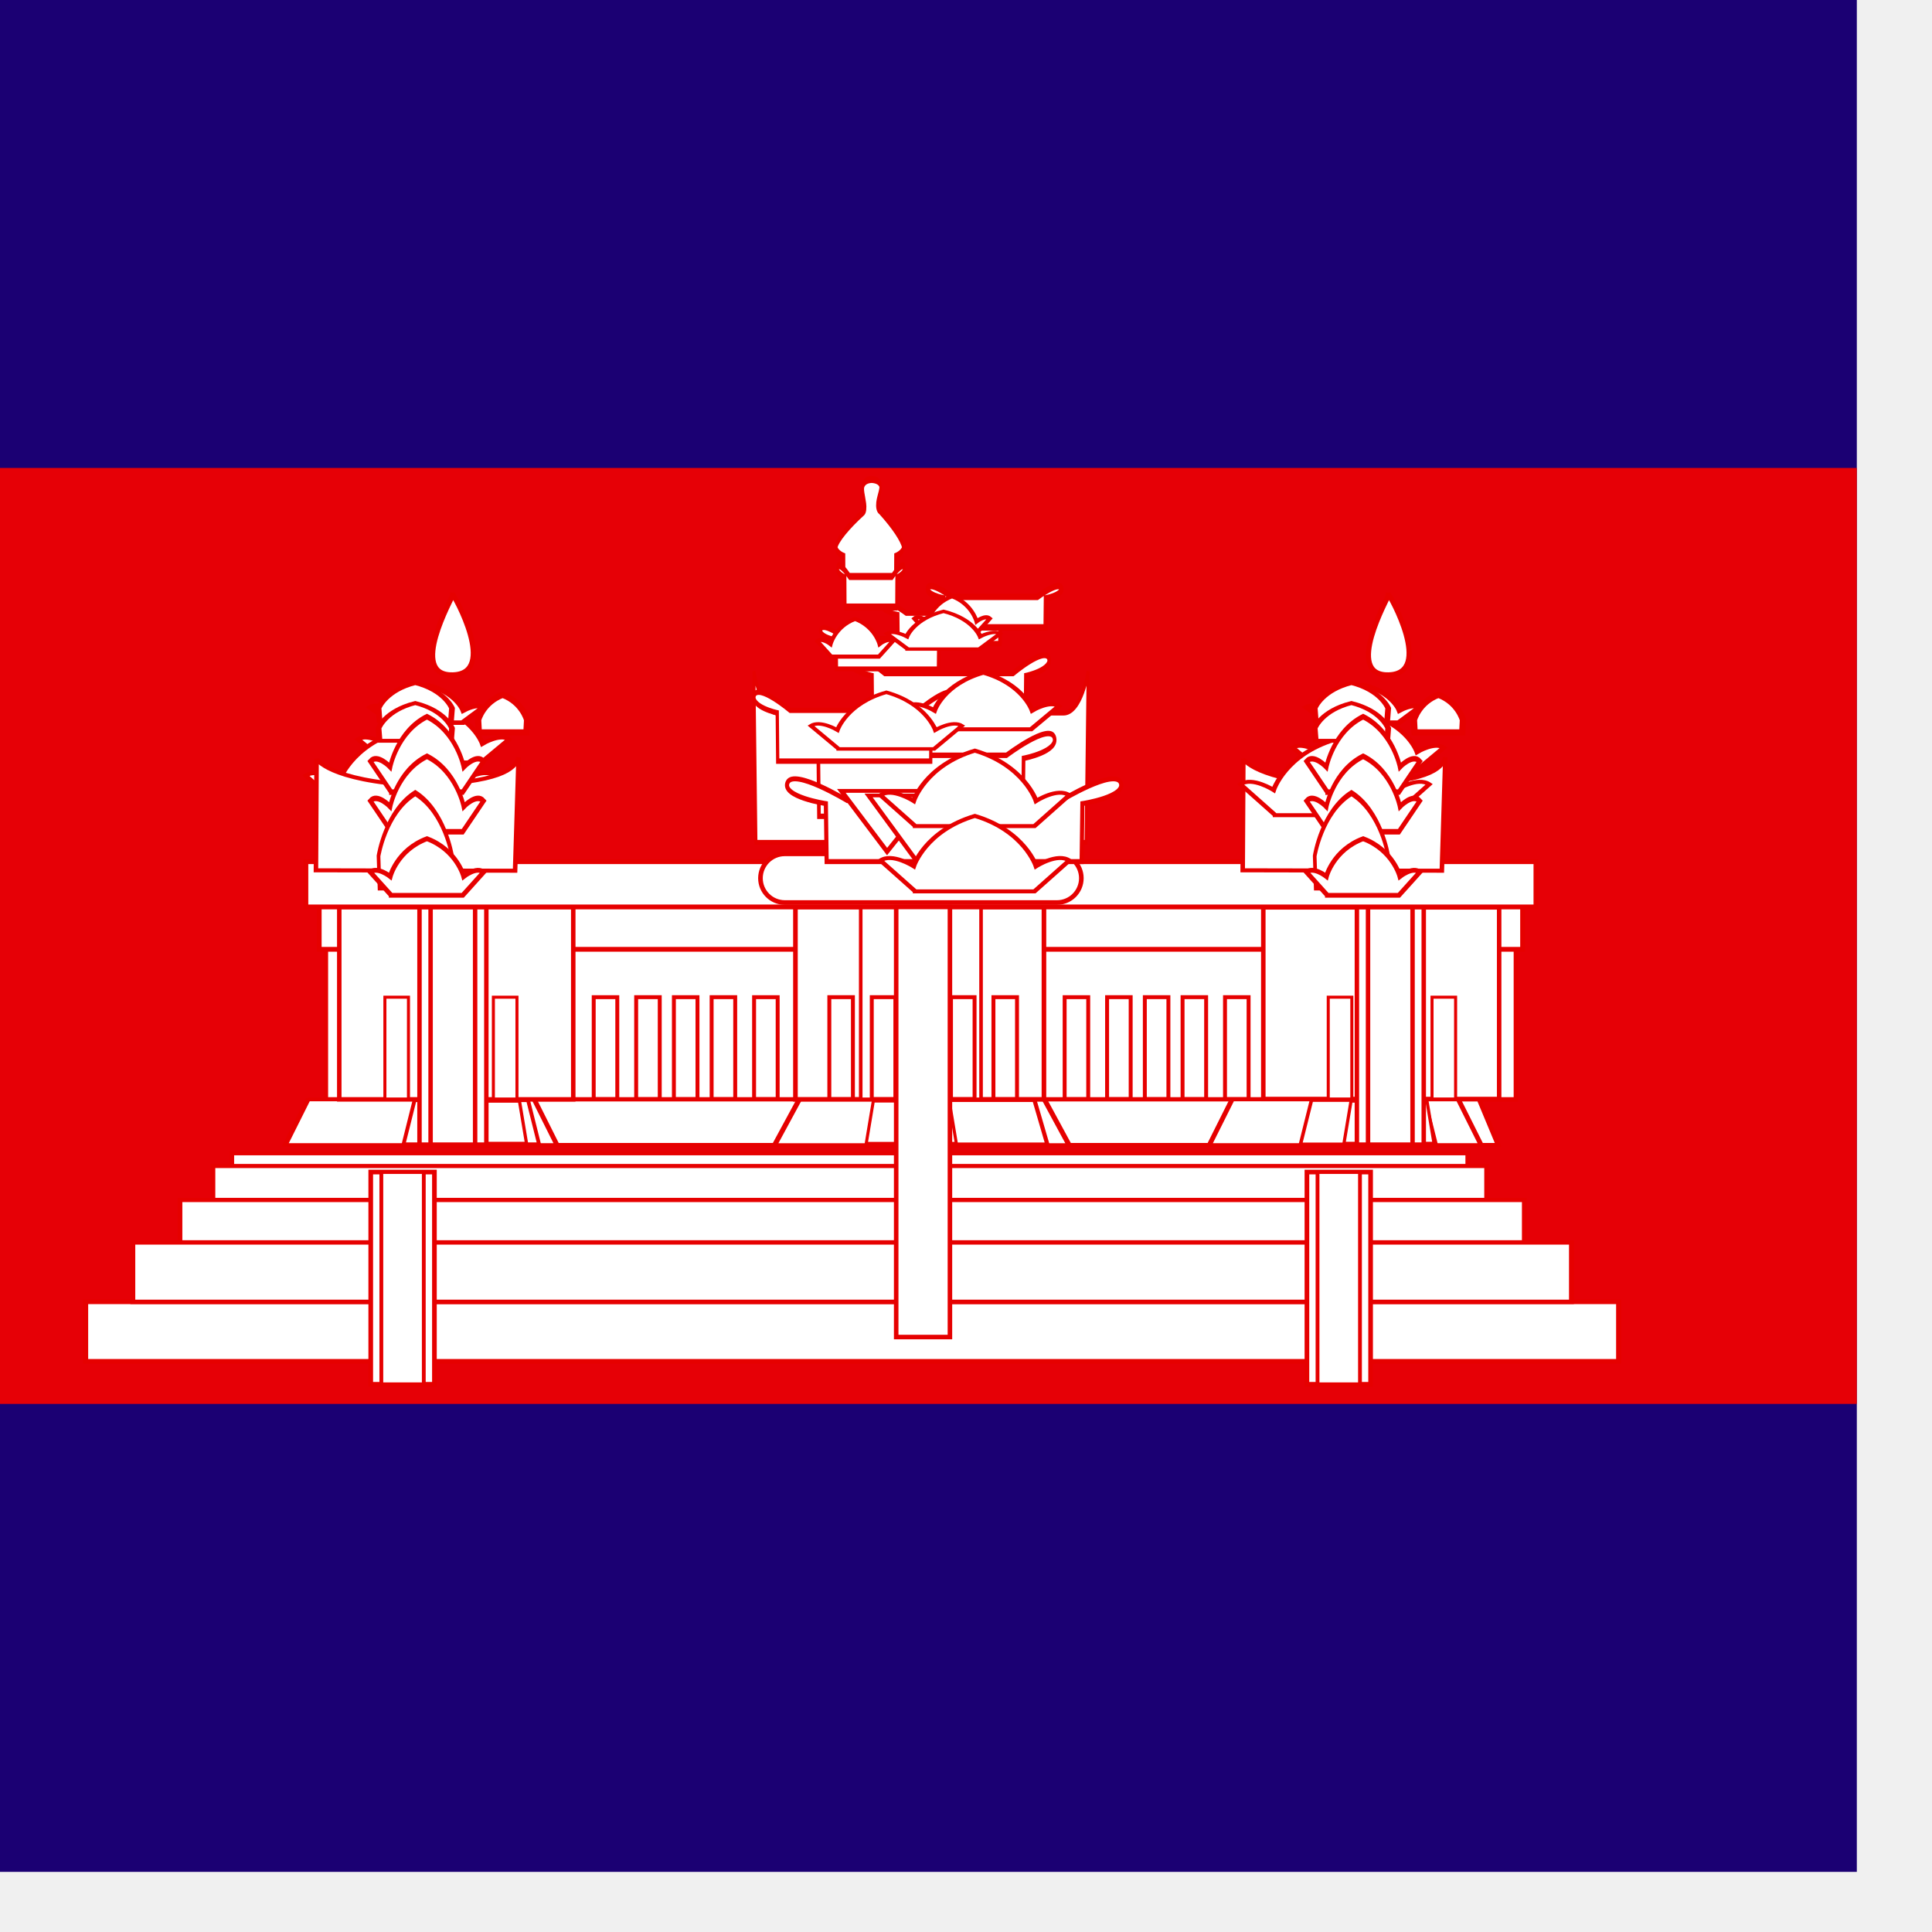
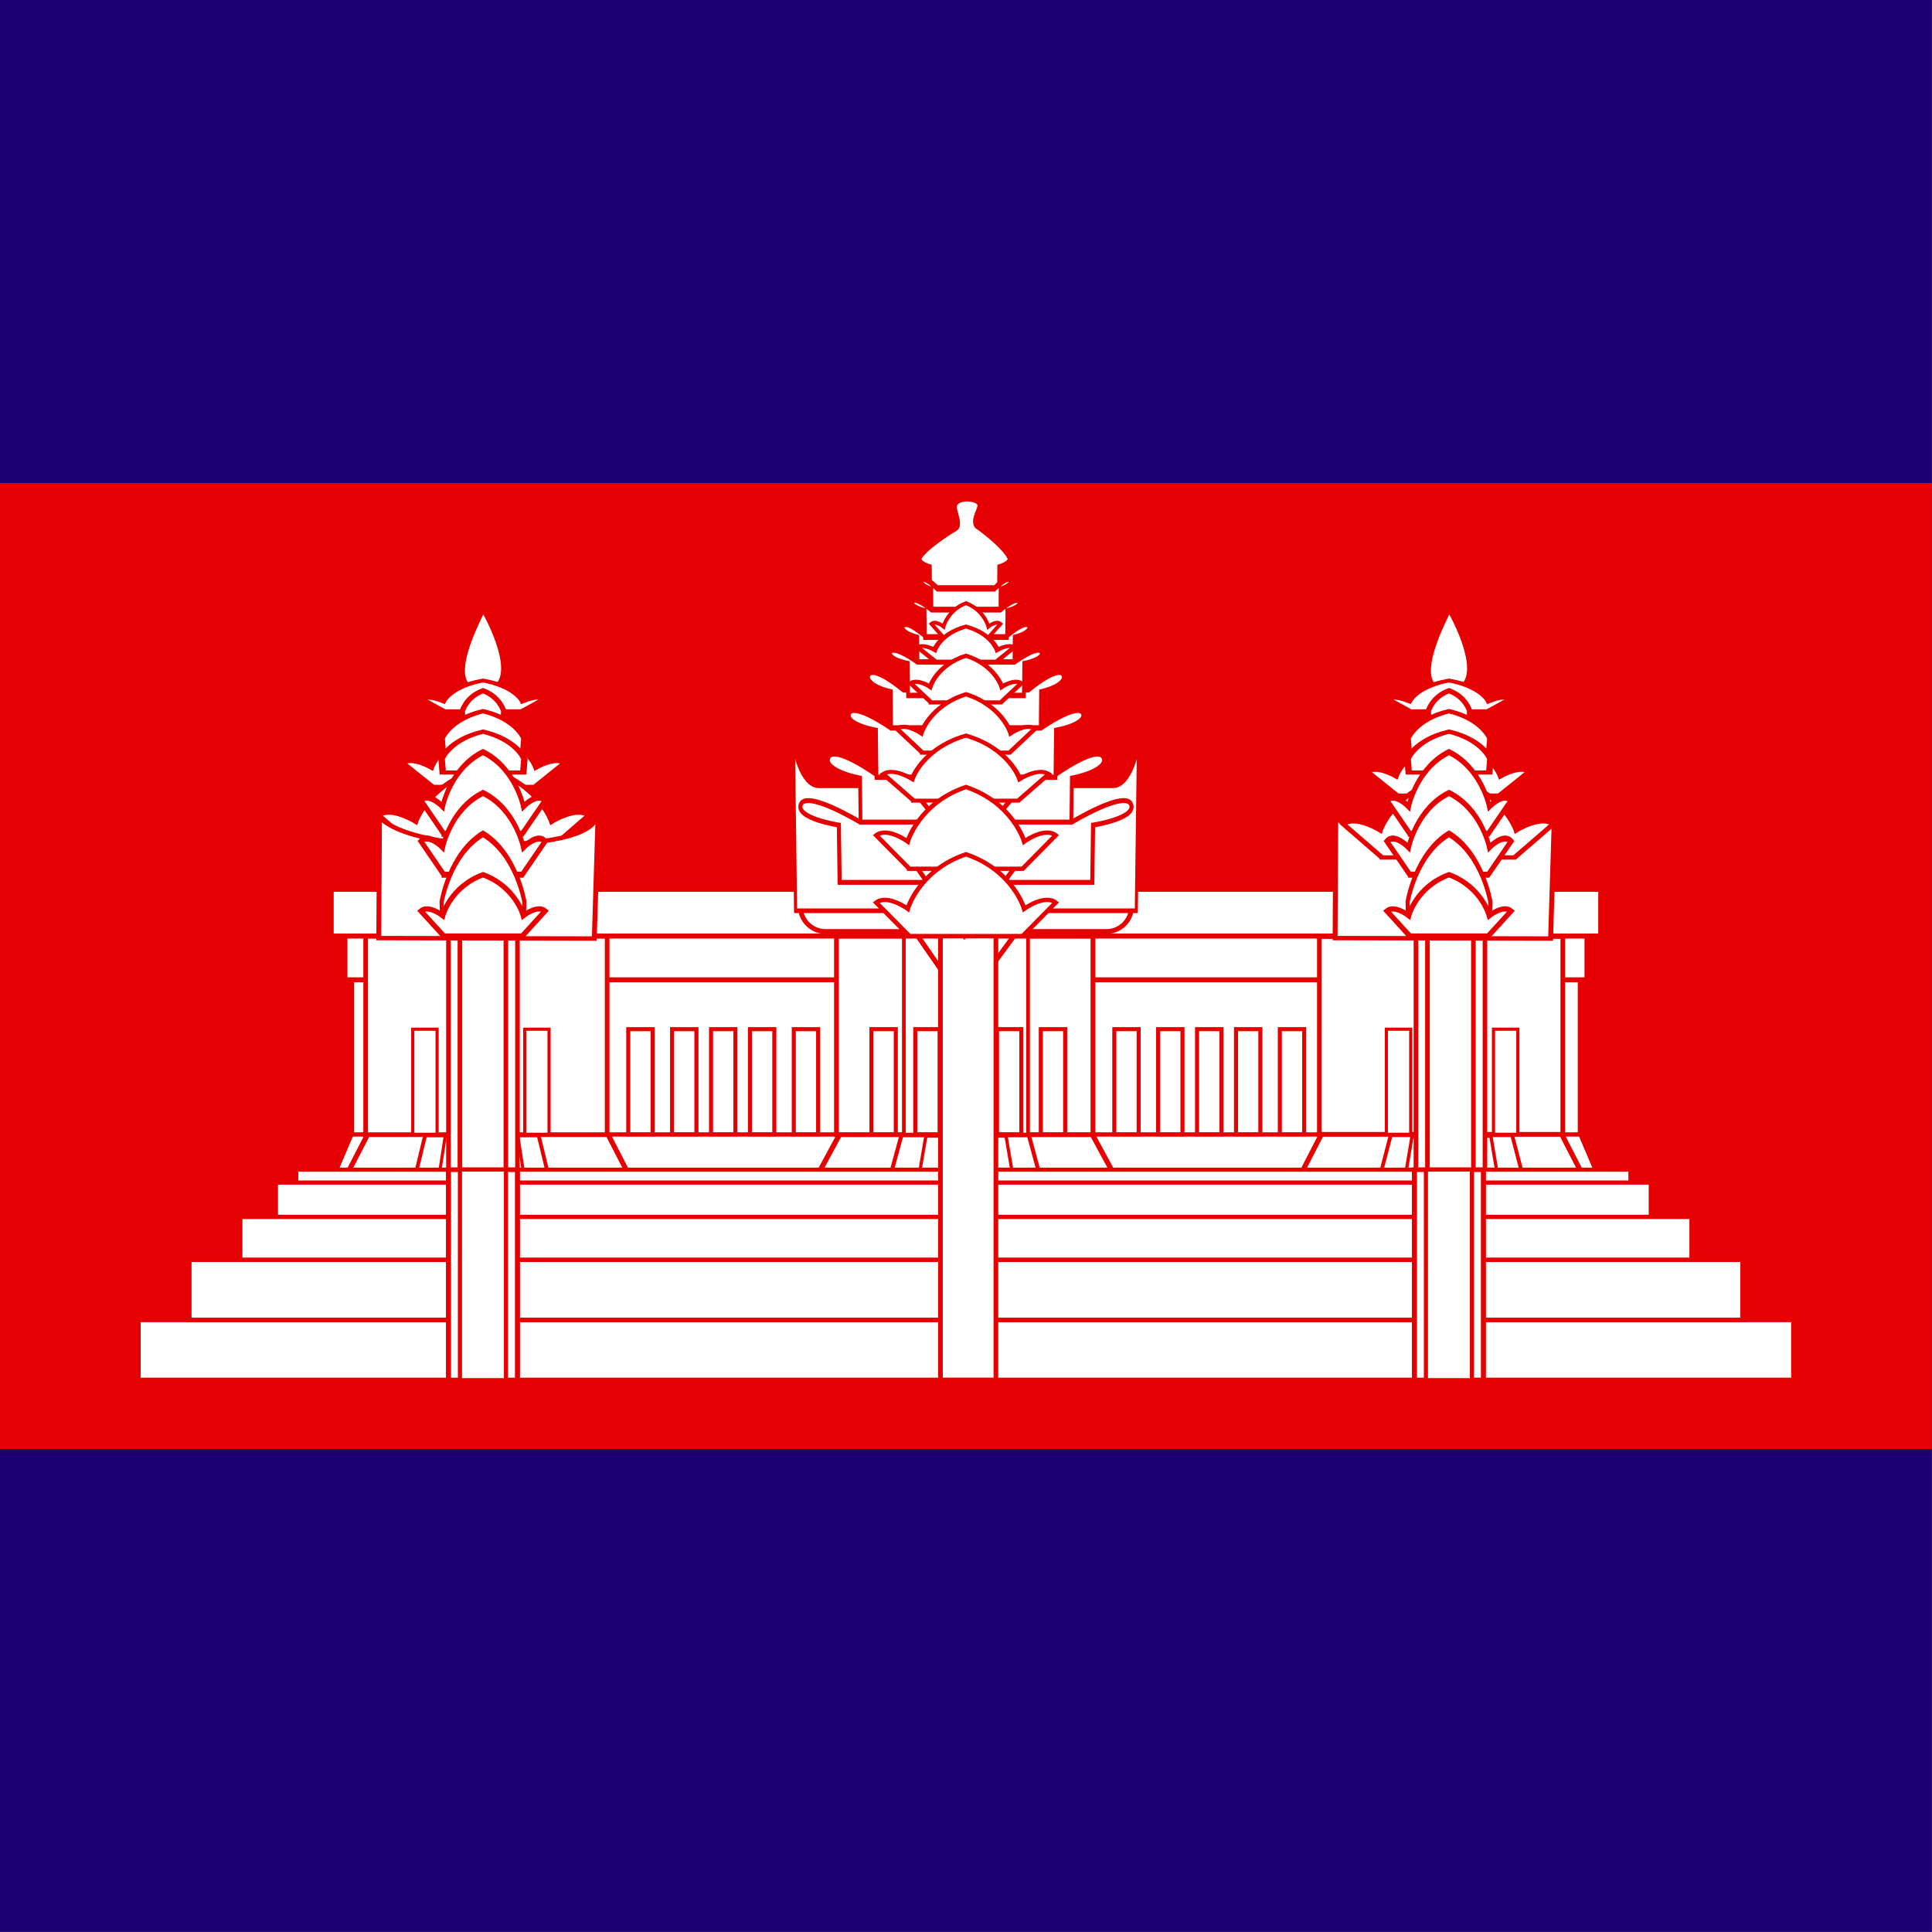
- <svg xmlns="http://www.w3.org/2000/svg" height="512" width="512" version="1">
-   <defs>
-     <clipPath id="a">
-       <path fill-opacity=".67" d="M124.02 0h496.06v496.06H124.02z" />
+ <svg xmlns="http://www.w3.org/2000/svg" id="svg548" height="512" width="512" version="1" y="0" x="0">
+   <defs id="defs550">
+     <clipPath id="clipPath5627" clipPathUnits="userSpaceOnUse">
+       <rect id="rect5629" fill-opacity="0.67" height="496.06" width="496.06" y="-0" x="124.02" />
    </clipPath>
  </defs>
-   <g fill-rule="evenodd" clip-path="url(#a)" transform="matrix(1 0 0 1 -128 0)">
-     <path fill="#1b0073" d="M0 0h744.09v496.06H0z" />
-     <path fill="#e60006" d="M0 124.02h744.09v248.03H0z" />
-     <g stroke="#e60000" fill="#fff">
-       <path stroke-width="1.17" d="M214.37 240.35h315.35v50.992H214.37z" />
-       <path d="M220 280l-5 15h320l-5-15H220z" transform="matrix(1 0 0 .8 -10 67.4)" stroke-width="1.25" />
-       <path d="M245 280l-5 15h60l-5-15h-50z" transform="matrix(1.2 0 0 .8 160.5 67.4)" stroke-width="1.123" />
-       <path d="M245 280l-5 15h60l-5-15h-50z" transform="matrix(.6 0 0 .8 328.6 67.4)" stroke-width="1.52" />
-       <path d="M245 280l-5 15h60l-5-15h-50z" transform="matrix(.4 0 0 .8 388.1 67.4)" stroke-width="2.024" />
-       <path d="M245 280l-5 15h60l-5-15h-50z" transform="matrix(1.3 0 0 .8 21.3 67.4)" stroke-width="1.098" />
-       <path stroke-width="1.265" d="M212.6 239.58h318.9v11.998H212.6z" />
-       <path stroke-width="1.191" d="M462.79 240.46h62.5v50.792h-62.5z" />
-       <path stroke-width=".805" d="M507.5 264.262h6.25v26.986h-6.25zM480 264.262h6.25v26.986H480z" />
-       <path d="M245 280l-5 15h60l-5-15h-50z" transform="matrix(.7 0 0 .8 195.6 67.4)" stroke-width="1.554" />
-       <path d="M245 280l-5 15h60l-5-15h-50z" transform="matrix(.4 0 0 .8 261.5 67.4)" stroke-width="1.956" />
-       <path stroke-width="1.225" d="M338.8 240.35h65.854v50.992H338.8z" />
-       <path stroke-width="1.04" d="M391.27 264.258h6.25v26.986h-6.25zM347.78 264.255h6.254v26.986h-6.254z" />
-       <path stroke-width=".95" d="M356.1 228.01h31.89v63.32H356.1z" />
-       <path stroke-width="1.04" d="M380.02 264.256h6.25v26.986h-6.25zM359.03 264.257h6.254v26.986h-6.254z" />
-       <path d="M358.18 217.13l13.47 22.98 14.265-22.98H358.18z" transform="matrix(1 0 0 .8 0 54.4)" stroke-width="1pt" />
-       <path stroke-width="1.179" d="M487.59 240.35h17.717v62.99H487.59z" />
-       <path stroke-width="1.178" d="M490.54 240.35h11.8v62.99h-11.8z" />
-       <g>
-         <path d="M245 280l-5 15h60l-5-15h-50z" transform="matrix(1.2 0 0 .8 -84.4 67.4)" stroke-width="1.123" />
-         <path d="M245 280l-5 15h60l-5-15h-50z" transform="matrix(.6 0 0 .8 90.9 67.4)" stroke-width="1.637" />
-         <path d="M245 280l-5 15h60l-5-15h-50z" transform="matrix(.4 0 0 .8 147.6 67.4)" stroke-width="2.049" />
-         <path stroke-width="1.189" d="M217.91 240.35h62.008v50.992H217.91z" />
-         <path stroke-width=".805" d="M230 264.264h6.25v26.986H230zM258.75 264.265H265v26.986h-6.25z" />
-         <path stroke-width="1.179" d="M239.17 240.35h17.717v62.99H239.17z" />
-         <path stroke-width="1.178" d="M242.11 240.35h11.8v62.99h-11.8z" />
+   <g id="flag" fill-rule="evenodd" clip-path="url(#clipPath5627)" transform="matrix(1.0321 0 0 1.0321 -128 .000045636)">
+     <rect id="rect815" height="496.06" width="744.09" y="-0" x="0" stroke-width="1pt" fill="#1b0073" />
+     <rect id="rect837" height="248.03" width="744.09" y="124.02" x="0" stroke-width="1pt" fill="#e60006" />
+     <g id="g1595" stroke="#e60000" fill="#fff" transform="translate(0 .00017548)">
+       <rect id="rect1035" transform="translate(0 354.33)" height="50.992" width="315.35" y="-113.98" x="214.37" stroke-width="1.17" />
+       <path id="path632" d="m220 280-5 15h320l-5-15h-310z" transform="matrix(1.0187 0 0 .79988 -9.9654 67.378)" stroke-width="1.25" />
+       <path id="path982" d="m245 280-5 15h60l-5-15h-50z" transform="matrix(1.2359 0 0 .79988 160.47 67.379)" stroke-width="1.123" />
+       <path id="path983" d="m245 280-5 15h60l-5-15h-50z" transform="matrix(.62245 0 0 .79988 328.64 67.379)" stroke-width="1.52" />
+       <path id="path984" d="m245 280-5 15h60l-5-15h-50z" transform="matrix(.40229 0 0 .79988 388.1 67.379)" stroke-width="2.024" />
+       <path id="path636" d="m245 280-5 15h60l-5-15h-50z" transform="matrix(1.2992 0 0 .79988 21.26 67.378)" stroke-width="1.098" />
+       <rect id="rect976" height="11.998" width="318.9" y="239.58" x="212.6" stroke-width=".949pt" />
+       <g id="g1527">
+         <rect id="rect1001" transform="translate(0 354.33)" height="50.792" width="62.5" y="-113.87" x="462.79" stroke-width=".893pt" />
+         <rect id="rect637" transform="translate(0 354.33)" height="26.986" width="6.25" y="-90.068" x="507.5" stroke-width=".805" />
+         <rect id="rect639" transform="translate(0 354.33)" height="26.986" width="6.25" y="-90.068" x="480" stroke-width=".805" />
      </g>
-       <path stroke-width="1.279" d="M209.06 228.35h325.98v11.998H209.06z" />
-       <g>
-         <path stroke-width="1pt" d="M187.5 328.56h406.25v17.5H187.5z" transform="matrix(1 0 0 .9 -36.8 49.3)" />
-         <path stroke-width="1.197" d="M226.25 284.81h327.5v17.5h-327.5z" transform="matrix(1 0 0 .9 -36.8 49.3)" />
-         <path stroke-width="1.215" d="M221.25 288.56h337.5v17.5h-337.5z" transform="matrix(1 0 0 .9 -36.8 49.3)" />
-         <path stroke-width="1pt" d="M187.5 328.56h406.25v17.5H187.5z" transform="matrix(1 0 0 .9 -36.8 49.3)" />
-         <path stroke-width="1.249" d="M212.5 298.56h356.25v17.5H212.5z" transform="matrix(1 0 0 .9 -36.8 49.3)" />
-         <path stroke-width="1.292" d="M200 311.06h381.25v17.5H200z" transform="matrix(1 0 0 .9 -36.8 49.3)" />
-         <g>
-           <path stroke-width="1.373" d="M287.5 283.56h18.75v62.5H287.5z" transform="matrix(.9 0 0 .9 -32.5 55.4)" />
-           <path stroke-width="1.009" d="M229.058 310.604h11.25v56.25h-11.25z" />
+       <g id="g1517">
+         <path id="path637" d="m245 280-5 15h60l-5-15h-50z" transform="matrix(.65261 0 0 .79988 195.63 67.378)" stroke-width="1.554" />
+         <path id="path638" d="m245 280-5 15h60l-5-15h-50z" transform="matrix(.40931 0 0 .79988 261.53 67.378)" stroke-width="1.956" />
+         <rect id="rect1003" transform="translate(0 354.33)" height="50.992" width="65.854" y="-113.98" x="338.8" stroke-width=".919pt" />
+         <rect id="rect683" transform="translate(0 354.33)" height="26.986" width="6.25" y="-90.072" x="391.27" stroke-width="1.04" />
+         <rect id="rect686" transform="translate(0 354.33)" height="26.986" width="6.254" y="-90.075" x="347.78" stroke-width="1.04" />
+         <rect id="rect687" transform="translate(0 354.33)" height="63.32" width="31.89" y="-126.32" x="356.1" stroke-width=".713pt" />
+         <rect id="rect684" transform="translate(0 354.33)" height="26.986" width="6.25" y="-90.074" x="380.02" stroke-width="1.04" />
+         <rect id="rect685" transform="translate(0 354.33)" height="26.986" width="6.254" y="-90.073" x="359.03" stroke-width="1.04" />
+         <path id="path759" d="m358.18 217.13 13.471 22.98 14.264-22.98h-27.735z" transform="matrix(1 0 0 .84654 0 54.377)" stroke-width="1pt" />
+       </g>
+       <rect id="rect1033" transform="translate(0 354.33)" height="62.99" width="17.717" y="-113.98" x="487.59" stroke-width="1.179" />
+       <rect id="rect1034" transform="translate(0 354.33)" height="62.99" width="11.799" y="-113.98" x="490.54" stroke-width="1.178" />
+       <g id="g1508">
+         <path id="path635" d="m245 280-5 15h60l-5-15h-50z" transform="matrix(1.236 0 0 .79988 -84.448 67.379)" stroke-width="1.123" />
+         <path id="path634" d="m245 280-5 15h60l-5-15h-50z" transform="matrix(.5811 0 0 .79988 90.856 67.379)" stroke-width="1.637" />
+         <path id="path633" d="m245 280-5 15h60l-5-15h-50z" transform="matrix(.37077 0 0 .79988 147.56 67.379)" stroke-width="2.049" />
+         <rect id="rect1000" transform="translate(0 354.33)" height="50.992" width="62.008" y="-113.98" x="217.91" stroke-width=".892pt" />
+         <rect id="rect635" transform="translate(0 354.33)" height="26.986" width="6.25" y="-90.066" x="230" stroke-width=".805" />
+         <rect id="rect638" transform="translate(0 354.33)" height="26.986" width="6.25" y="-90.065" x="258.75" stroke-width=".805" />
+         <rect id="rect986" transform="translate(0 354.33)" height="62.99" width="17.717" y="-113.98" x="239.17" stroke-width="1.179" />
+         <rect id="rect987" transform="translate(0 354.33)" height="62.99" width="11.799" y="-113.98" x="242.11" stroke-width="1.178" />
+       </g>
+       <rect id="rect726" height="11.998" width="325.98" y="228.35" x="209.06" stroke-width=".959pt" />
+       <g id="g598" transform="matrix(1 0 0 .84654 0 54.377)">
+         <g id="g557" transform="matrix(1.0466 0 0 1.0413 -36.796 -6.024)">
+           <rect id="rect551" height="17.5" width="406.25" y="328.56" x="187.5" stroke-width="1pt" />
+           <rect id="rect556" height="17.5" width="327.5" y="284.81" x="226.25" stroke-width=".898pt" />
+           <rect id="rect555" height="17.5" width="337.5" y="288.56" x="221.25" stroke-width=".911pt" />
+           <rect id="rect552" height="17.5" width="406.25" y="328.56" x="187.5" stroke-width="1pt" />
+           <rect id="rect554" height="17.5" width="356.25" y="298.56" x="212.5" stroke-width=".936pt" />
+           <rect id="rect553" height="17.5" width="381.25" y="311.06" x="200" stroke-width=".969pt" />
        </g>
-         <g>
-           <path stroke-width="1.373" d="M287.5 283.56h18.75v62.5H287.5z" transform="matrix(.9 0 0 .9 215.6 55.4)" />
-           <path stroke-width="1.009" d="M477.158 310.604h11.25v56.25h-11.25z" />
+         <g id="g615" transform="matrix(.94488 0 0 1.0205 -32.48 1.1828)">
+           <rect id="rect613" height="62.5" width="18.75" y="283.56" x="287.5" stroke-width="1.03pt" />
+           <rect id="rect614" height="62.5" width="12.5" y="283.56" x="290.62" stroke-width=".841pt" />
+         </g>
+         <g id="g621" transform="matrix(.94488 0 0 1.0205 215.55 1.1831)">
+           <rect id="rect622" height="62.5" width="18.75" y="283.56" x="287.5" stroke-width="1.03pt" />
+           <rect id="rect623" height="62.5" width="12.5" y="283.56" x="290.62" stroke-width=".841pt" />
+         </g>
+         <rect id="rect993" height="0" width="60.029" y="344.61" x="290.25" stroke-width="1.196" />
+         <rect id="rect995" height="0" width="60.029" y="344.61" x="290.25" stroke-width="1.196" />
+         <rect id="rect996" height="0" width="60.029" y="266.91" x="112.96" stroke-width="1.196" />
+         <rect id="rect997" height="0" width="60.029" y="233.97" x="32.825" stroke-width="1.196" />
+       </g>
+       <rect id="rect626" height="113.98" width="14.239" y="240.35" x="365.5" stroke-width="1.201" />
+       <g id="g1531">
+         <path id="path801" d="m217.92 220.3 0.184-36.915s3.362 7.236 29.512 8.821c24.749-0.937 28.848-5.362 29.969-9.284l-1.025 37.515-58.64-0.137z" transform="matrix(.94365 0 0 .84654 261.19 54.377)" stroke-width="1pt" />
+         <g id="g892" transform="translate(246.55 2.2413)">
+           <path id="path893" d="m330.92 208.56-18.42-20.45c6.141-5.303 17.543 3.789 17.543 3.789s6.14-23.485 32.457-33.334c26.316 9.849 32.456 33.334 32.456 33.334s11.403-9.092 17.544-3.789l-18.422 20.455h-63.157z" transform="matrix(.41468 0 0 .29996 99.014 139.48)" stroke-width="3.528" />
+           <path id="path894" d="m330.92 208.56-18.42-20.45c6.141-5.303 17.543 3.789 17.543 3.789s6.14-23.485 32.457-33.334c26.316 9.849 32.456 33.334 32.456 33.334s11.403-9.092 17.544-3.789l-18.422 20.455h-63.157z" transform="matrix(.53908 0 0 .41994 53.919 130.35)" stroke-width="2.615" />
+         </g>
+         <g id="g727" transform="matrix(1.0205 0 0 1.1198 221.61 77.956)">
+           <path id="path728" d="m0 280.52c0.792 0 30.112 52.301 0 53.093-30.112 0.793 0-51.508 0-53.093z" transform="matrix(.3866 0 0 .35309 268.92 -29.035)" stroke-width="3.383" />
+           <path id="path729" d="m330.92 208.56-18.42-20.45c6.141-5.303 17.543 3.789 17.543 3.789s6.14-23.485 32.457-33.334c26.316 9.849 32.456 33.334 32.456 33.334s11.403-9.092 17.544-3.789l-18.422 20.455h-63.157z" transform="matrix(.3125 0 0 .14062 155.67 64.124)" stroke-width="5.963" />
+           <path id="path730" d="m330.92 208.56l-0.878-16.666s6.14-23.485 32.457-33.334c26.316 9.849 32.456 33.334 32.456 33.334l-0.878 16.666h-63.157z" transform="matrix(.16047 0 0 .14062 210.78 66.467)" stroke-width="8.321" />
+           <path id="path731" d="m330.92 208.56l-0.878-16.666s6.14-23.485 32.457-33.334c26.316 9.849 32.456 33.334 32.456 33.334l-0.878 16.666h-63.157z" transform="matrix(.32094 0 0 .1875 152.61 63.722)" stroke-width="5.096" />
+           <path id="path732" d="m330.92 208.56l-0.878-16.666s6.14-23.485 32.457-33.334c26.316 9.849 32.456 33.334 32.456 33.334l-0.878 16.666h-63.157z" transform="matrix(.32094 0 0 .1875 152.61 68.41)" stroke-width="5.096" />
+           <path id="path733" d="m330.92 208.56-18.42-20.45c6.141-5.303 17.543 3.789 17.543 3.789s6.14-23.485 32.457-33.334c26.316 9.849 32.456 33.334 32.456 33.334s11.403-9.092 17.544-3.789l-18.422 20.455h-63.157z" transform="matrix(.3125 0 0 .375 155.67 43.367)" stroke-width="3.651" />
+           <path id="path734" d="m330.92 208.56-18.42-20.45c6.141-5.303 17.543 3.789 17.543 3.789s6.14-23.485 32.457-33.334c26.316 9.849 32.456 33.334 32.456 33.334s11.403-9.092 17.544-3.789l-18.422 20.455h-63.157z" transform="matrix(.3125 0 0 .375 155.67 52.742)" stroke-width="3.651" />
+           <path id="path735" d="m330.92 208.56l-0.878-16.666s6.14-23.485 32.457-33.334c26.316 9.849 32.456 33.334 32.456 33.334l-0.878 16.666h-63.157z" transform="matrix(.32094 0 0 .46875 152.61 47.251)" stroke-width="3.223" />
+           <path id="path736" d="m330.92 208.56-18.42-20.45c6.141-5.303 17.543 3.789 17.543 3.789s6.14-23.485 32.457-33.334c26.316 9.849 32.456 33.334 32.456 33.334s11.403-9.092 17.544-3.789l-18.422 20.455h-63.157z" transform="matrix(.3125 0 0 .28125 155.67 86.357)" stroke-width="4.216" />
        </g>
      </g>
-       <path stroke-width="1.201" d="M365.5 240.35h14.24v113.98H365.5z" />
-       <g>
-         <path d="M217.92 220.3l.184-36.915s3.362 7.236 29.512 8.82c24.75-.936 28.848-5.36 29.97-9.283l-1.026 37.515-58.64-.137z" transform="matrix(.9 0 0 .8 261.2 54.4)" stroke-width="1pt" />
-         <path d="M330.92 208.56l-18.42-20.45c6.14-5.303 17.543 3.79 17.543 3.79s6.14-23.486 32.457-33.335c26.316 9.85 32.456 33.334 32.456 33.334s11.403-9.093 17.544-3.79l-18.422 20.455H330.92z" transform="matrix(.4 0 0 .3 345.6 141.7)" stroke-width="3.528" />
-         <path d="M330.92 208.56l-18.42-20.45c6.14-5.303 17.543 3.79 17.543 3.79s6.14-23.486 32.457-33.335c26.316 9.85 32.456 33.334 32.456 33.334s11.403-9.093 17.544-3.79l-18.422 20.455H330.92z" transform="matrix(.5 0 0 .4 300.5 132.6)" stroke-width="2.615" />
-         <g>
-           <path d="M0 280.52c.792 0 30.112 52.3 0 53.093-30.112.793 0-51.508 0-53.093z" transform="matrix(.4 0 0 .4 496 45.4)" stroke-width="3.383" />
-           <path d="M330.92 208.56l-18.42-20.45c6.14-5.303 17.543 3.79 17.543 3.79s6.14-23.486 32.457-33.335c26.316 9.85 32.456 33.334 32.456 33.334s11.403-9.093 17.544-3.79l-18.422 20.455H330.92z" transform="matrix(.3 0 0 .2 380.5 149.8)" stroke-width="5.963" />
-           <path d="M330.92 208.56l-.878-16.666s6.14-23.485 32.457-33.334c26.315 9.85 32.455 33.334 32.455 33.334l-.878 16.666H330.92z" transform="matrix(.2 0 0 .2 436.7 152.4)" stroke-width="8.321" />
-           <path d="M330.92 208.56l-.878-16.666s6.14-23.485 32.457-33.334c26.315 9.85 32.455 33.334 32.455 33.334l-.878 16.666H330.92z" transform="matrix(.3 0 0 .2 377.4 149.3)" stroke-width="5.096" />
-           <path d="M330.92 208.56l-.878-16.666s6.14-23.485 32.457-33.334c26.315 9.85 32.455 33.334 32.455 33.334l-.878 16.666H330.92z" transform="matrix(.3 0 0 .2 377.4 154.6)" stroke-width="5.096" />
-           <path d="M330.92 208.56l-18.42-20.45c6.14-5.303 17.543 3.79 17.543 3.79s6.14-23.486 32.457-33.335c26.316 9.85 32.456 33.334 32.456 33.334s11.403-9.093 17.544-3.79l-18.422 20.455H330.92z" transform="matrix(.3 0 0 .4 380.5 126.5)" stroke-width="3.651" />
-           <path d="M330.92 208.56l-18.42-20.45c6.14-5.303 17.543 3.79 17.543 3.79s6.14-23.486 32.457-33.335c26.316 9.85 32.456 33.334 32.456 33.334s11.403-9.093 17.544-3.79l-18.422 20.455H330.92z" transform="matrix(.3 0 0 .4 380.5 137)" stroke-width="3.651" />
-           <path d="M330.92 208.56l-.878-16.666s6.14-23.485 32.457-33.334c26.315 9.85 32.455 33.334 32.455 33.334l-.878 16.666H330.92z" transform="matrix(.3 0 0 .5 377.4 130.9)" stroke-width="3.223" />
-           <path d="M330.92 208.56l-18.42-20.45c6.14-5.303 17.543 3.79 17.543 3.79s6.14-23.486 32.457-33.335c26.316 9.85 32.456 33.334 32.456 33.334s11.403-9.093 17.544-3.79l-18.422 20.455H330.92z" transform="matrix(.3 0 0 .3 380.5 174.7)" stroke-width="4.216" />
+       <g id="g1546">
+         <g id="g889" transform="translate(-1.1207 -.000015259)">
+           <path id="path874" d="m330.92 208.56-18.42-20.45c6.141-5.303 17.543 3.789 17.543 3.789s6.14-23.485 32.457-33.334c26.316 9.849 32.456 33.334 32.456 33.334s11.403-9.092 17.544-3.789l-18.422 20.455h-63.157z" transform="matrix(.41468 0 0 .29996 99.014 139.48)" stroke-width="3.528" />
+           <path id="path879" d="m330.92 208.56-18.42-20.45c6.141-5.303 17.543 3.789 17.543 3.789s6.14-23.485 32.457-33.334c26.316 9.849 32.456 33.334 32.456 33.334s11.403-9.092 17.544-3.789l-18.422 20.455h-63.157z" transform="matrix(.53908 0 0 .41994 53.919 130.35)" stroke-width="2.615" />
+         </g>
+         <path id="path800" d="m217.92 220.3 0.184-36.915s3.362 7.236 29.512 8.821c24.749-0.937 28.848-5.362 29.969-9.284l-1.025 37.515-58.64-0.137z" transform="matrix(.94365 0 0 .84654 15.641 54.377)" stroke-width="1pt" />
+         <g id="g603" transform="matrix(1.0205 0 0 1.1198 -26.424 77.956)">
+           <path id="path583" d="m0 280.52c0.792 0 30.112 52.301 0 53.093-30.112 0.793 0-51.508 0-53.093z" transform="matrix(.3866 0 0 .35309 268.92 -29.035)" stroke-width="3.383" />
+           <path id="path582" d="m330.92 208.56-18.42-20.45c6.141-5.303 17.543 3.789 17.543 3.789s6.14-23.485 32.457-33.334c26.316 9.849 32.456 33.334 32.456 33.334s11.403-9.092 17.544-3.789l-18.422 20.455h-63.157z" transform="matrix(.3125 0 0 .14062 155.67 64.124)" stroke-width="5.963" />
+           <path id="path581" d="m330.92 208.56l-0.878-16.666s6.14-23.485 32.457-33.334c26.316 9.849 32.456 33.334 32.456 33.334l-0.878 16.666h-63.157z" transform="matrix(.16047 0 0 .14062 210.78 66.467)" stroke-width="8.321" />
+           <path id="path580" d="m330.92 208.56l-0.878-16.666s6.14-23.485 32.457-33.334c26.316 9.849 32.456 33.334 32.456 33.334l-0.878 16.666h-63.157z" transform="matrix(.32094 0 0 .1875 152.61 63.722)" stroke-width="5.096" />
+           <path id="path579" d="m330.92 208.56l-0.878-16.666s6.14-23.485 32.457-33.334c26.316 9.849 32.456 33.334 32.456 33.334l-0.878 16.666h-63.157z" transform="matrix(.32094 0 0 .1875 152.61 68.41)" stroke-width="5.096" />
+           <path id="path576" d="m330.92 208.56-18.42-20.45c6.141-5.303 17.543 3.789 17.543 3.789s6.14-23.485 32.457-33.334c26.316 9.849 32.456 33.334 32.456 33.334s11.403-9.092 17.544-3.789l-18.422 20.455h-63.157z" transform="matrix(.3125 0 0 .375 155.67 43.367)" stroke-width="3.651" />
+           <path id="path575" d="m330.92 208.56-18.42-20.45c6.141-5.303 17.543 3.789 17.543 3.789s6.14-23.485 32.457-33.334c26.316 9.849 32.456 33.334 32.456 33.334s11.403-9.092 17.544-3.789l-18.422 20.455h-63.157z" transform="matrix(.3125 0 0 .375 155.67 52.742)" stroke-width="3.651" />
+           <path id="path578" d="m330.92 208.56l-0.878-16.666s6.14-23.485 32.457-33.334c26.316 9.849 32.456 33.334 32.456 33.334l-0.878 16.666h-63.157z" transform="matrix(.32094 0 0 .46875 152.61 47.251)" stroke-width="3.223" />
+           <path id="path574" d="m330.92 208.56-18.42-20.45c6.141-5.303 17.543 3.789 17.543 3.789s6.14-23.485 32.457-33.334c26.316 9.849 32.456 33.334 32.456 33.334s11.403-9.092 17.544-3.789l-18.422 20.455h-63.157z" transform="matrix(.3125 0 0 .28125 155.67 86.357)" stroke-width="4.216" />
        </g>
      </g>
-       <g>
-         <path d="M330.92 208.56l-18.42-20.45c6.14-5.303 17.543 3.79 17.543 3.79s6.14-23.486 32.457-33.335c26.316 9.85 32.456 33.334 32.456 33.334s11.403-9.093 17.544-3.79l-18.422 20.455H330.92z" transform="matrix(.4 0 0 .3 97.9 139.5)" stroke-width="3.528" />
-         <path d="M330.92 208.56l-18.42-20.45c6.14-5.303 17.543 3.79 17.543 3.79s6.14-23.486 32.457-33.335c26.316 9.85 32.456 33.334 32.456 33.334s11.403-9.093 17.544-3.79l-18.422 20.455H330.92z" transform="matrix(.5 0 0 .4 52.8 130.3)" stroke-width="2.615" />
-         <path d="M217.92 220.3l.184-36.915s3.362 7.236 29.512 8.82c24.75-.936 28.848-5.36 29.97-9.283l-1.026 37.515-58.64-.137z" transform="matrix(.9 0 0 .8 15.6 54.4)" stroke-width="1pt" />
-         <g>
-           <path d="M0 280.52c.792 0 30.112 52.3 0 53.093-30.112.793 0-51.508 0-53.093z" transform="matrix(.4 0 0 .4 248 45.4)" stroke-width="3.383" />
-           <path d="M330.92 208.56l-18.42-20.45c6.14-5.303 17.543 3.79 17.543 3.79s6.14-23.486 32.457-33.335c26.316 9.85 32.456 33.334 32.456 33.334s11.403-9.093 17.544-3.79l-18.422 20.455H330.92z" transform="matrix(.3 0 0 .2 132.4 149.8)" stroke-width="5.963" />
-           <path d="M330.92 208.56l-.878-16.666s6.14-23.485 32.457-33.334c26.315 9.85 32.455 33.334 32.455 33.334l-.878 16.666H330.92z" transform="matrix(.2 0 0 .2 188.7 152.4)" stroke-width="8.321" />
-           <path d="M330.92 208.56l-.878-16.666s6.14-23.485 32.457-33.334c26.315 9.85 32.455 33.334 32.455 33.334l-.878 16.666H330.92z" transform="matrix(.3 0 0 .2 129.3 149.3)" stroke-width="5.096" />
-           <path d="M330.92 208.56l-.878-16.666s6.14-23.485 32.457-33.334c26.315 9.85 32.455 33.334 32.455 33.334l-.878 16.666H330.92z" transform="matrix(.3 0 0 .2 129.3 154.6)" stroke-width="5.096" />
-           <path d="M330.92 208.56l-18.42-20.45c6.14-5.303 17.543 3.79 17.543 3.79s6.14-23.486 32.457-33.335c26.316 9.85 32.456 33.334 32.456 33.334s11.403-9.093 17.544-3.79l-18.422 20.455H330.92z" transform="matrix(.3 0 0 .4 132.4 126.5)" stroke-width="3.651" />
-           <path d="M330.92 208.56l-18.42-20.45c6.14-5.303 17.543 3.79 17.543 3.79s6.14-23.486 32.457-33.335c26.316 9.85 32.456 33.334 32.456 33.334s11.403-9.093 17.544-3.79l-18.422 20.455H330.92z" transform="matrix(.3 0 0 .4 132.4 137)" stroke-width="3.651" />
-           <path d="M330.92 208.56l-.878-16.666s6.14-23.485 32.457-33.334c26.315 9.85 32.455 33.334 32.455 33.334l-.878 16.666H330.92z" transform="matrix(.3 0 0 .5 129.3 130.9)" stroke-width="3.223" />
-           <path d="M330.92 208.56l-18.42-20.45c6.14-5.303 17.543 3.79 17.543 3.79s6.14-23.486 32.457-33.335c26.316 9.85 32.456 33.334 32.456 33.334s11.403-9.093 17.544-3.79l-18.422 20.455H330.92z" transform="matrix(.3 0 0 .3 132.4 174.7)" stroke-width="4.216" />
+       <g id="g1561">
+         <rect id="rect901" ry="6.449" height="12.898" width="85.039" y="226.28" x="329.53" stroke-width="1.226" />
+         <path id="path900" d="m353.24-212.6 1.093-56.693s-3.28 13.906-13.123 13.906h-150.92c-9.843 0-13.124-13.906-13.124-13.906l1.093 56.693h174.98z" transform="matrix(0.5 0 0 0.75 239.17 393.31)" stroke-width="1.579" />
+         <g id="g860" transform="translate(-.000043591 -7.7902)">
+           <path id="path807" d="m510.49 70.219 0.41-25.609s23.557-2.998 20.288-9.332c-3.27-6.333-31.604 7.986-31.604 7.986h-113.34s-28.335-14.319-31.604-7.986c-3.269 6.333 20.288 9.332 20.288 9.332l0.408 25.609h135.15z" transform="matrix(0.4 0 0 .57434 194.88 182.02)" stroke-width="2.4" />
+           <path id="path806" d="m510.49 70.219 0.41-25.609s23.557-2.998 20.288-9.332c-3.27-6.333-31.604 7.986-31.604 7.986h-113.34s-28.335-14.319-31.604-7.986c-3.269 6.333 20.288 9.332 20.288 9.332l0.408 25.609h135.15z" transform="matrix(0.48 0 0 .57434 159.45 194.02)" stroke-width="2.19" />
+           <path id="path814" d="m510.49 70.219 0.41-25.609s23.557-2.998 20.288-9.332c-3.27-6.333-27.29-18.36-61.81-31.08-24.29-5.905 31.26-26.346-21.07-27.709-48.02 0.757-5.42 23.318-21.07 28.618-38.84 11.81-69.33 23.838-72.6 30.171-3.27 6.334 20.29 9.332 20.29 9.332l0.408 25.609h135.15z" transform="matrix(.12985 0 0 .26106 314.17 141.87)" stroke-width="6.247" />
+           <path id="path808" d="m510.49 70.219 0.41-25.609s23.557-2.998 20.288-9.332c-3.27-6.333-31.604 7.986-31.604 7.986h-113.34s-28.335-14.319-31.604-7.986c-3.269 6.333 20.288 9.332 20.288 9.332l0.408 25.609h135.15z" transform="matrix(.28332 0 0 .46992 246.55 164.54)" stroke-width="3.152" />
+           <path id="path809" d="m510.49 70.219 0.41-25.609s23.557-2.998 20.288-9.332c-3.27-6.333-31.604 7.986-31.604 7.986h-113.34s-28.335-14.319-31.604-7.986c-3.269 6.333 20.288 9.332 20.288 9.332l0.408 25.609h135.15z" transform="matrix(.34 0 0 .46992 221.46 174.36)" stroke-width="2.877" />
+           <path id="path810" d="m510.49 70.219 0.41-25.609s23.557-2.998 20.288-9.332c-3.27-6.333-31.604 7.986-31.604 7.986h-113.34s-28.335-14.319-31.604-7.986c-3.269 6.333 20.288 9.332 20.288 9.332l0.408 25.609h135.15z" transform="matrix(.18333 0 0 .31908 290.85 157.28)" stroke-width="4.755" />
+           <path id="path811" d="m510.49 70.219 0.41-25.609s23.557-2.998 20.288-9.332c-3.27-6.333-31.604 7.986-31.604 7.986h-113.34s-28.335-14.319-31.604-7.986c-3.269 6.333 20.288 9.332 20.288 9.332l0.408 25.609h135.15z" transform="matrix(.22 0 0 .31908 274.61 163.95)" stroke-width="4.341" />
+           <path id="path812" d="m510.49 70.219 0.41-25.609s23.557-2.998 20.288-9.332c-3.27-6.333-31.604 7.986-31.604 7.986h-113.34s-28.335-14.319-31.604-7.986c-3.269 6.333 20.288 9.332 20.288 9.332l0.408 25.609h135.15z" transform="matrix(.12985 0 0 .26106 314.53 147.57)" stroke-width="6.247" />
+           <path id="path813" d="m510.49 70.219 0.41-25.609s23.557-2.998 20.288-9.332c-3.27-6.333-31.604 7.986-31.604 7.986h-113.34s-28.335-14.319-31.604-7.986c-3.269 6.333 20.288 9.332 20.288 9.332l0.408 25.609h135.15z" transform="matrix(.15583 0 0 .26106 303.03 153.03)" stroke-width="5.702" />
+         </g>
+         <g id="g789" transform="matrix(1 0 0 .84654 -.00003849 54.377)">
+           <path id="path767" d="m330.92 208.56-18.42-20.45c6.141-5.303 17.543 3.789 17.543 3.789s6.14-23.485 32.457-33.334c26.316 9.849 32.456 33.334 32.456 33.334s11.403-9.092 17.544-3.789l-18.422 20.455h-63.157z" transform="matrix(.17717 0 0 .2126 307.82 85.004)" stroke-width="5.444" />
+           <path id="path766" d="m330.92 208.56-18.42-20.45c6.141-5.303 17.543 3.789 17.543 3.789s6.14-23.485 32.457-33.334c26.316 9.849 32.456 33.334 32.456 33.334s11.403-9.092 17.544-3.789l-18.422 20.455h-63.157z" transform="matrix(.24803 0 0 .2126 282.14 92.09)" stroke-width="5.444" />
+           <path id="path765" d="m330.92 208.56-18.42-20.45c6.141-5.303 17.543 3.789 17.543 3.789s6.14-23.485 32.457-33.334c26.316 9.849 32.456 33.334 32.456 33.334s11.403-9.092 17.544-3.789l-18.422 20.455h-63.157z" transform="matrix(.28346 0 0 .28346 269.29 89.705)" stroke-width="4.41" />
+           <path id="path764" d="m330.92 208.56-18.42-20.45c6.141-5.303 17.543 3.789 17.543 3.789s6.14-23.485 32.457-33.334c26.316 9.849 32.456 33.334 32.456 33.334s11.403-9.092 17.544-3.789l-18.422 20.455h-63.157z" transform="matrix(.35433 0 0 .35433 243.6 90.155)" stroke-width="3.528" />
+           <path id="path762" d="m358.18 217.13 13.471 22.98 14.264-22.98h-27.735z" transform="matrix(.92308 0 0 .79602 28.619 3.7524)" stroke-width="1.458" />
+           <path id="path763" d="m330.92 208.56-18.42-20.45c6.141-5.303 17.543 3.789 17.543 3.789s6.14-23.485 32.457-33.334c26.316 9.849 32.456 33.334 32.456 33.334s11.403-9.092 17.544-3.789l-18.422 20.455h-63.157z" transform="matrix(.4252 0 0 .39487 217.91 96.262)" stroke-width="3.051" />
+           <path id="path760" d="m358.18 217.13 13.471 22.98 14.264-22.98h-27.735z" transform="translate(-.00012022 -20.422)" stroke-width="1.25" />
+           <path id="path761" d="m330.92 208.56-18.42-20.45c6.141-5.303 17.543 3.789 17.543 3.789s6.14-23.485 32.457-33.334c26.316 9.849 32.456 33.334 32.456 33.334s11.403-9.092 17.544-3.789l-18.422 20.455h-63.157z" transform="matrix(.46063 0 0 .49606 205.07 95.815)" stroke-width="2.615" />
+           <path id="path746" d="m330.92 208.56-18.42-20.45c6.141-5.303 17.543 3.789 17.543 3.789s6.14-23.485 32.457-33.334c26.316 9.849 32.456 33.334 32.456 33.334s11.403-9.092 17.544-3.789l-18.422 20.455h-63.157z" transform="matrix(.46063 0 0 .49606 205.07 116.22)" stroke-width="2.615" />
        </g>
      </g>
-       <g>
-         <rect ry="6.449" height="12.898" width="85.039" y="226.28" x="329.53" stroke-width="1.226" />
-         <path d="M353.24-212.6l1.093-56.693s-3.28 13.906-13.123 13.906H190.29c-9.843 0-13.124-13.906-13.124-13.906l1.093 56.693h174.98z" transform="matrix(.5 0 0 .8 239.2 393.3)" stroke-width="1.579" />
-         <path d="M510.49 70.22l.41-25.61s23.557-2.998 20.288-9.332c-3.27-6.333-31.604 7.986-31.604 7.986h-113.34s-28.335-14.32-31.604-7.986c-3.27 6.334 20.288 9.332 20.288 9.332l.408 25.61h135.15z" transform="matrix(.4 0 0 .6 194.9 174.2)" stroke-width="2.4" />
-         <path d="M510.49 70.22l.41-25.61s23.557-2.998 20.288-9.332c-3.27-6.333-31.604 7.986-31.604 7.986h-113.34s-28.335-14.32-31.604-7.986c-3.27 6.334 20.288 9.332 20.288 9.332l.408 25.61h135.15z" transform="matrix(.5 0 0 .6 159.4 186.2)" stroke-width="2.19" />
-         <path d="M510.49 70.22l.41-25.61s23.557-3 20.288-9.332c-3.27-6.333-27.29-18.36-61.81-31.08-24.29-5.905 31.26-26.346-21.07-27.71-48.02.758-5.42 23.32-21.07 28.62-38.84 11.81-69.33 23.837-72.6 30.17-3.27 6.334 20.29 9.332 20.29 9.332l.408 25.61h135.15z" transform="matrix(.1 0 0 .3 314.2 134.1)" stroke-width="6.247" />
-         <path d="M510.49 70.22l.41-25.61s23.557-2.998 20.288-9.332c-3.27-6.333-31.604 7.986-31.604 7.986h-113.34s-28.335-14.32-31.604-7.986c-3.27 6.334 20.288 9.332 20.288 9.332l.408 25.61h135.15z" transform="matrix(.3 0 0 .5 246.6 156.8)" stroke-width="3.152" />
-         <path d="M510.49 70.22l.41-25.61s23.557-2.998 20.288-9.332c-3.27-6.333-31.604 7.986-31.604 7.986h-113.34s-28.335-14.32-31.604-7.986c-3.27 6.334 20.288 9.332 20.288 9.332l.408 25.61h135.15z" transform="matrix(.3 0 0 .5 221.5 166.6)" stroke-width="2.877" />
-         <path d="M510.49 70.22l.41-25.61s23.557-2.998 20.288-9.332c-3.27-6.333-31.604 7.986-31.604 7.986h-113.34s-28.335-14.32-31.604-7.986c-3.27 6.334 20.288 9.332 20.288 9.332l.408 25.61h135.15z" transform="matrix(.2 0 0 .3 290.9 149.5)" stroke-width="4.755" />
-         <path d="M510.49 70.22l.41-25.61s23.557-2.998 20.288-9.332c-3.27-6.333-31.604 7.986-31.604 7.986h-113.34s-28.335-14.32-31.604-7.986c-3.27 6.334 20.288 9.332 20.288 9.332l.408 25.61h135.15z" transform="matrix(.2 0 0 .3 274.6 156.2)" stroke-width="4.341" />
-         <path d="M510.49 70.22l.41-25.61s23.557-2.998 20.288-9.332c-3.27-6.333-31.604 7.986-31.604 7.986h-113.34s-28.335-14.32-31.604-7.986c-3.27 6.334 20.288 9.332 20.288 9.332l.408 25.61h135.15z" transform="matrix(.1 0 0 .3 314.5 139.8)" stroke-width="6.247" />
-         <path d="M510.49 70.22l.41-25.61s23.557-2.998 20.288-9.332c-3.27-6.333-31.604 7.986-31.604 7.986h-113.34s-28.335-14.32-31.604-7.986c-3.27 6.334 20.288 9.332 20.288 9.332l.408 25.61h135.15z" transform="matrix(.2 0 0 .3 303 145.2)" stroke-width="5.702" />
-         <g>
-           <path d="M330.92 208.56l-18.42-20.45c6.14-5.303 17.543 3.79 17.543 3.79s6.14-23.486 32.457-33.335c26.316 9.85 32.456 33.334 32.456 33.334s11.403-9.093 17.544-3.79l-18.422 20.455H330.92z" transform="matrix(.2 0 0 .2 307.8 126.3)" stroke-width="5.444" />
-           <path d="M330.92 208.56l-18.42-20.45c6.14-5.303 17.543 3.79 17.543 3.79s6.14-23.486 32.457-33.335c26.316 9.85 32.456 33.334 32.456 33.334s11.403-9.093 17.544-3.79l-18.422 20.455H330.92z" transform="matrix(.2 0 0 .2 282.1 132.3)" stroke-width="5.444" />
-           <path d="M330.92 208.56l-18.42-20.45c6.14-5.303 17.543 3.79 17.543 3.79s6.14-23.486 32.457-33.335c26.316 9.85 32.456 33.334 32.456 33.334s11.403-9.093 17.544-3.79l-18.422 20.455H330.92z" transform="matrix(.3 0 0 .2 269.3 130.3)" stroke-width="4.41" />
-           <path d="M330.92 208.56l-18.42-20.45c6.14-5.303 17.543 3.79 17.543 3.79s6.14-23.486 32.457-33.335c26.316 9.85 32.456 33.334 32.456 33.334s11.403-9.093 17.544-3.79l-18.422 20.455H330.92z" transform="matrix(.4 0 0 .3 243.6 130.7)" stroke-width="3.528" />
-           <path d="M358.18 217.13l13.47 22.98 14.265-22.98H358.18z" transform="matrix(.9 0 0 .7 28.6 57.6)" stroke-width="1.458" />
-           <path d="M330.92 208.56l-18.42-20.45c6.14-5.303 17.543 3.79 17.543 3.79s6.14-23.486 32.457-33.335c26.316 9.85 32.456 33.334 32.456 33.334s11.403-9.093 17.544-3.79l-18.422 20.455H330.92z" transform="matrix(.4 0 0 .3 217.9 135.9)" stroke-width="3.051" />
-           <path d="M358.18 217.13l13.47 22.98 14.265-22.98H358.18z" transform="matrix(1 0 0 .8 0 37.1)" stroke-width="1.25" />
-           <path d="M330.92 208.56l-18.42-20.45c6.14-5.303 17.543 3.79 17.543 3.79s6.14-23.486 32.457-33.335c26.316 9.85 32.456 33.334 32.456 33.334s11.403-9.093 17.544-3.79l-18.422 20.455H330.92z" transform="matrix(.5 0 0 .4 205.1 135.5)" stroke-width="2.615" />
-           <path d="M330.92 208.56l-18.42-20.45c6.14-5.303 17.543 3.79 17.543 3.79s6.14-23.486 32.457-33.335c26.316 9.85 32.456 33.334 32.456 33.334s11.403-9.093 17.544-3.79l-18.422 20.455H330.92z" transform="matrix(.5 0 0 .4 205.1 152.8)" stroke-width="2.615" />
-         </g>
-       </g>
-       <g stroke-width="1.04">
-         <path d="M285.34 264.26h6.25v26.986h-6.25zM306.59 264.258h6.25v26.986h-6.25zM296.59 264.257h6.25v26.986h-6.25zM410.14 264.26h6.25v26.985h-6.25zM452.64 264.257h6.25v26.986h-6.25zM431.39 264.256h6.25v26.986h-6.25zM421.39 264.255h6.25v26.986h-6.25zM441.39 264.255h6.25v26.986h-6.25zM327.84 264.26h6.25v26.985h-6.25zM316.59 264.257h6.25v26.986h-6.25z" />
+       <g id="g1584" stroke-width="1.04">
+         <rect id="rect644" transform="translate(0 354.33)" height="26.986" width="6.25" y="-90.07" x="285.34" />
+         <rect id="rect649" transform="translate(0 354.33)" height="26.986" width="6.25" y="-90.072" x="306.59" />
+         <rect id="rect650" transform="translate(0 354.33)" height="26.986" width="6.25" y="-90.073" x="296.59" />
+         <rect id="rect652" transform="translate(0 354.33)" height="26.986" width="6.25" y="-90.071" x="410.14" />
+         <rect id="rect653" transform="translate(0 354.33)" height="26.986" width="6.25" y="-90.073" x="452.64" />
+         <rect id="rect654" transform="translate(0 354.33)" height="26.986" width="6.25" y="-90.074" x="431.39" />
+         <rect id="rect655" transform="translate(0 354.33)" height="26.986" width="6.25" y="-90.075" x="421.39" />
+         <rect id="rect656" transform="translate(0 354.33)" height="26.986" width="6.25" y="-90.075" x="441.39" />
+         <rect id="rect648" transform="translate(0 354.33)" height="26.986" width="6.25" y="-90.071" x="327.84" />
+         <rect id="rect651" transform="translate(0 354.33)" height="26.986" width="6.25" y="-90.073" x="316.59" />
      </g>
    </g>
  </g>
</svg>
